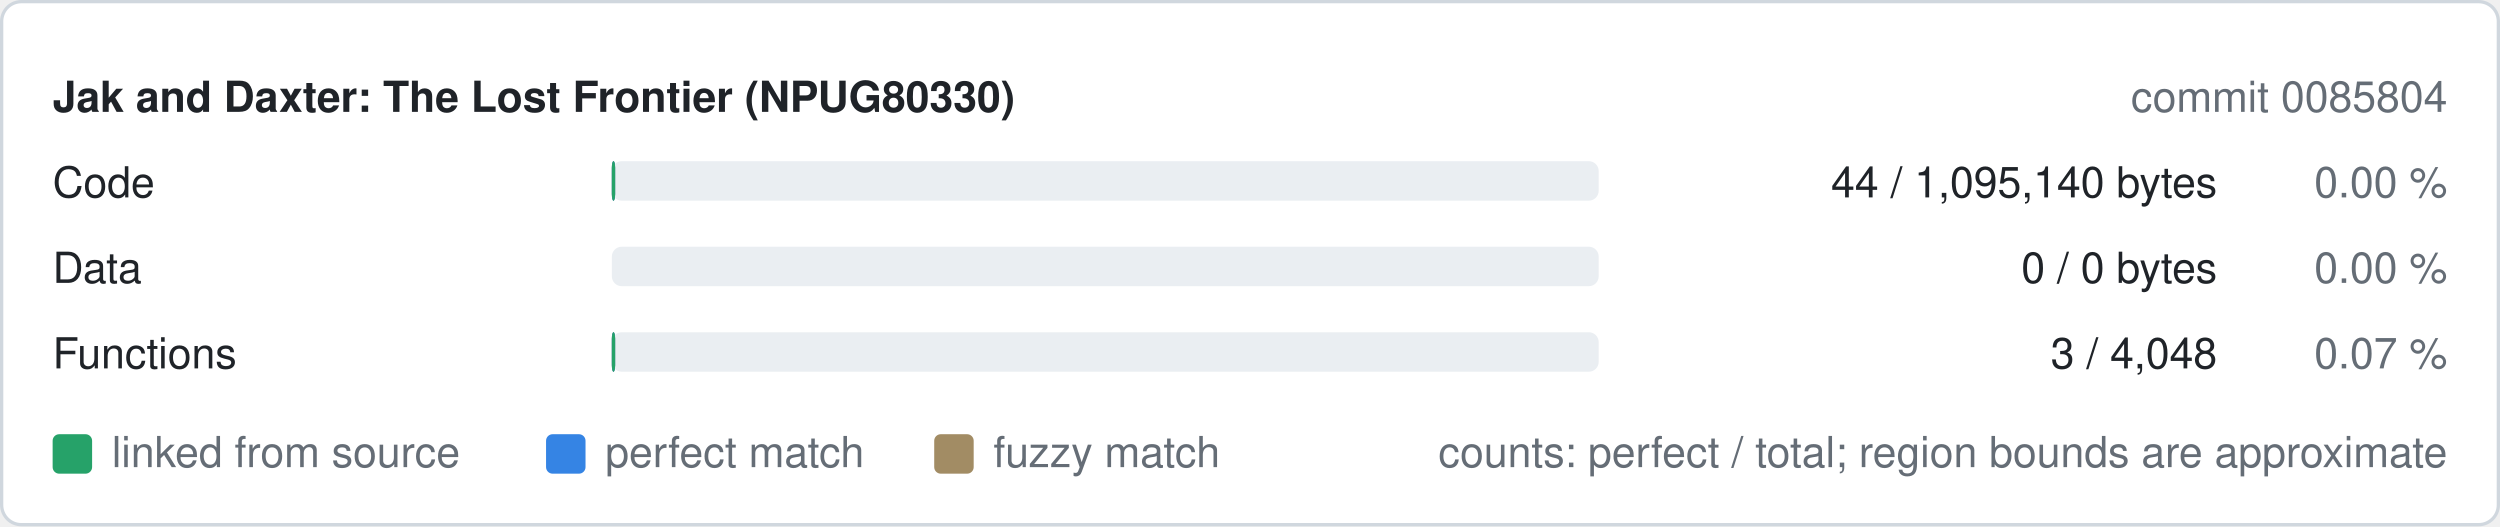
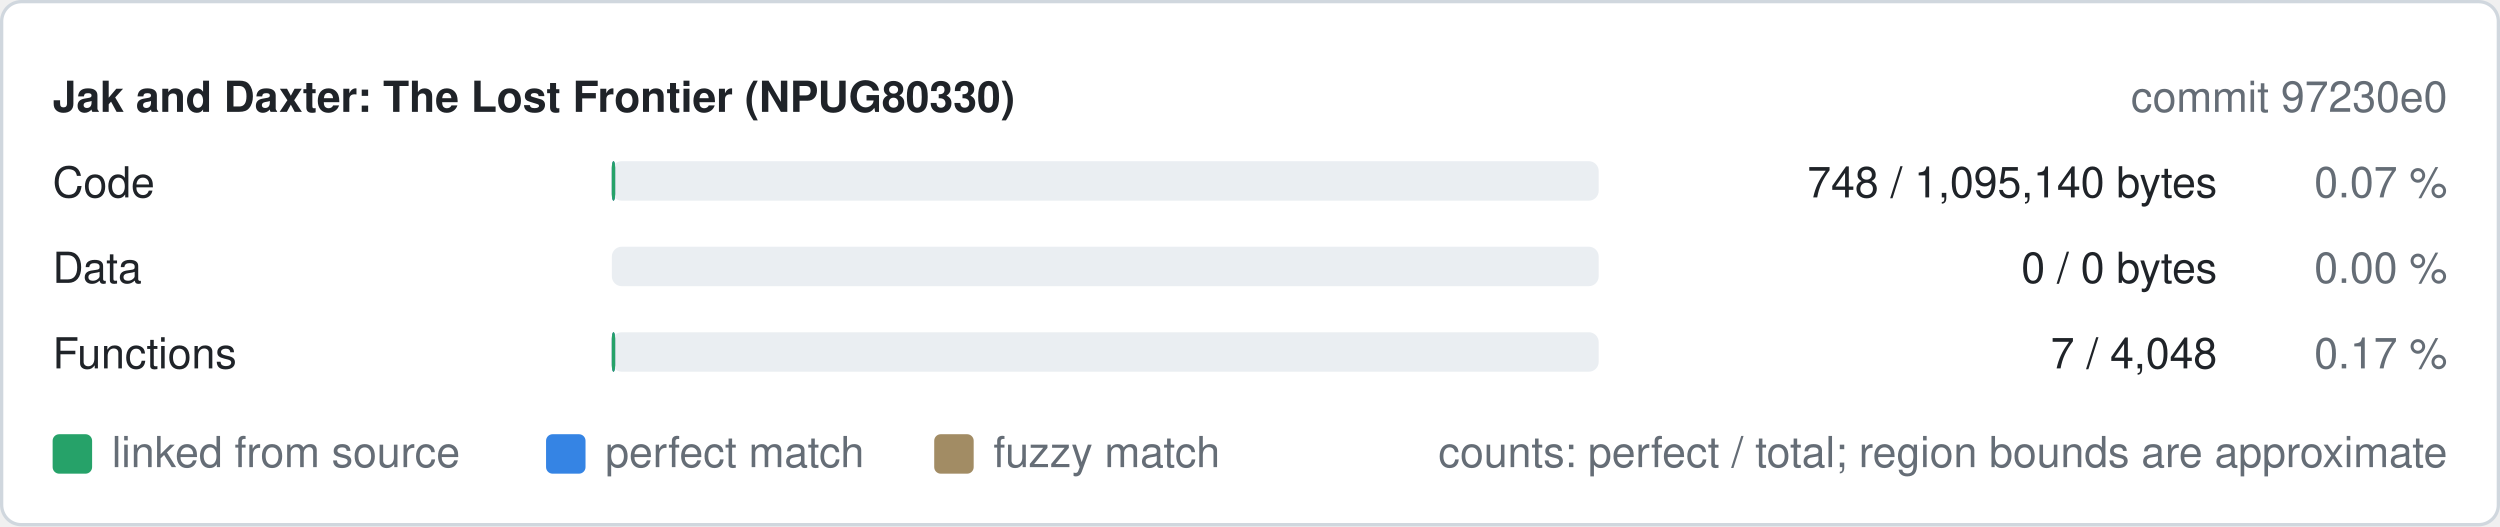
<svg xmlns="http://www.w3.org/2000/svg" width="760" height="160" viewBox="0 0 760 160" role="img" aria-label="Decompilation progress of NPUG80330">
  <style>
text{font-family:-apple-system,BlinkMacSystemFont,"Segoe UI",Helvetica,Arial,sans-serif;font-size:13px}
.b{font-weight:600}
.bg{fill:#ffffff;stroke:#d0d7de}.t{fill:#1f2328}.m{fill:#656d76}.track{fill:#eaeef2}.fuzzy{fill:#a28c64}.perfect{fill:#3584e4}.linked{fill:#26a269}
@media (prefers-color-scheme: dark){.bg{fill:#0d1117;stroke:#30363d}.t{fill:#e6edf3}.m{fill:#8d96a0}.track{fill:#21262d}.fuzzy{fill:#a28c64}.perfect{fill:#3584e4}.linked{fill:#2ec27e}}
</style>
  <rect class="bg" x="0.5" y="0.5" width="759" height="159" rx="6" />
  <text class="t b" x="16" y="34">Jak and Daxter: The Lost Frontier (NPUG80330)</text>
-   <text class="m" x="744" y="34" text-anchor="end">commit 0085804</text>
+   <text class="m" x="744" y="34" text-anchor="end">commit 97230e0</text>
  <text class="t" x="16" y="60">Code</text>
  <rect class="track" x="186" y="49" width="300" height="12" rx="3" />
  <rect class="fuzzy" x="186" y="49" width="1.0" height="12" rx="2" />
  <rect class="perfect" x="186" y="49" width="1.0" height="12" rx="2" />
  <rect class="linked" x="186" y="49" width="1.0" height="12" rx="2" />
-   <text class="t" x="674" y="60" text-anchor="end">44 / 1,095,140 bytes</text>
-   <text class="m" x="744" y="60" text-anchor="end">0.00 %</text>
+   <text class="t" x="674" y="60" text-anchor="end">748 / 1,095,140 bytes</text>
+   <text class="m" x="744" y="60" text-anchor="end">0.07 %</text>
  <text class="t" x="16" y="86">Data</text>
  <rect class="track" x="186" y="75" width="300" height="12" rx="3" />
  <text class="t" x="674" y="86" text-anchor="end">0 / 0 bytes</text>
  <text class="m" x="744" y="86" text-anchor="end">0.00 %</text>
  <text class="t" x="16" y="112">Functions</text>
  <rect class="track" x="186" y="101" width="300" height="12" rx="3" />
  <rect class="fuzzy" x="186" y="101" width="1.0" height="12" rx="2" />
  <rect class="perfect" x="186" y="101" width="1.0" height="12" rx="2" />
  <rect class="linked" x="186" y="101" width="1.0" height="12" rx="2" />
-   <text class="t" x="674" y="112" text-anchor="end">3 / 4,048</text>
-   <text class="m" x="744" y="112" text-anchor="end">0.07 %</text>
+   <text class="t" x="674" y="112" text-anchor="end">7 / 4,048</text>
+   <text class="m" x="744" y="112" text-anchor="end">0.17 %</text>
  <rect class="linked" x="16" y="132" width="12" height="12" rx="2" />
  <text class="m" x="34" y="142">linked from source</text>
  <rect class="perfect" x="166" y="132" width="12" height="12" rx="2" />
  <text class="m" x="184" y="142">perfect match</text>
  <rect class="fuzzy" x="284" y="132" width="12" height="12" rx="2" />
  <text class="m" x="302" y="142">fuzzy match</text>
  <text class="m" x="744" y="142" text-anchor="end">counts: perfect / total; region bounds are approximate</text>
</svg>
